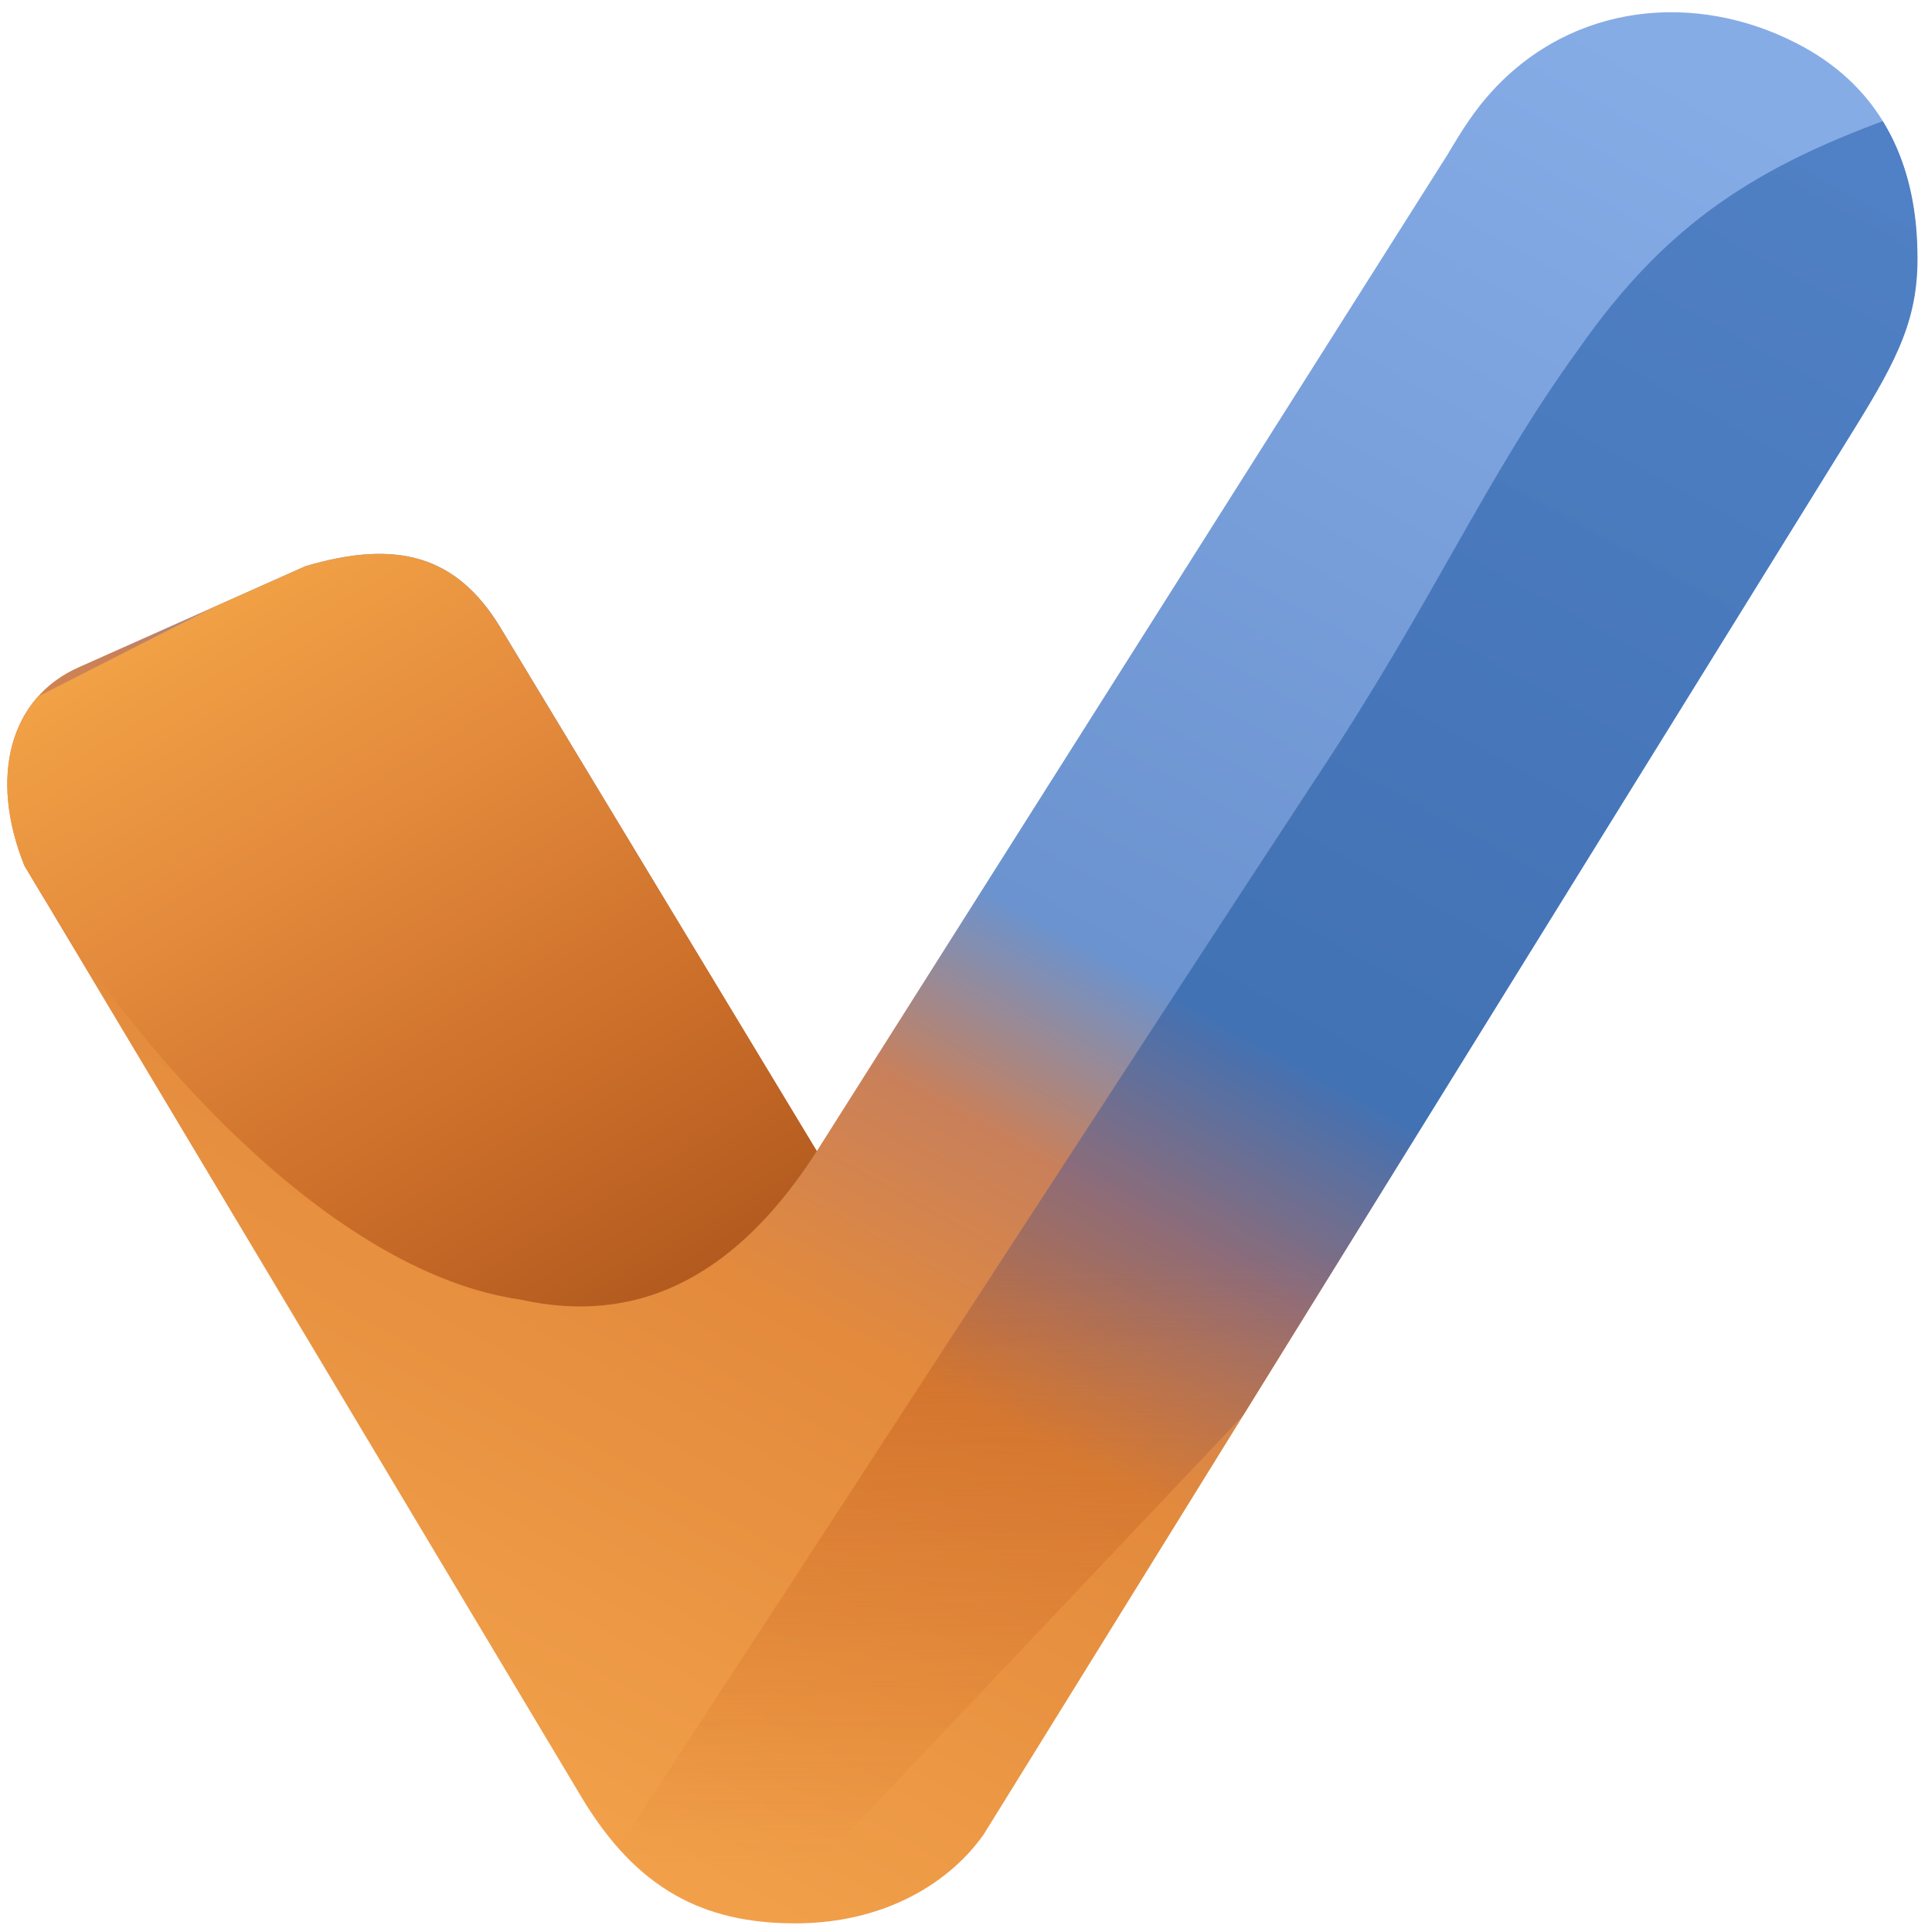
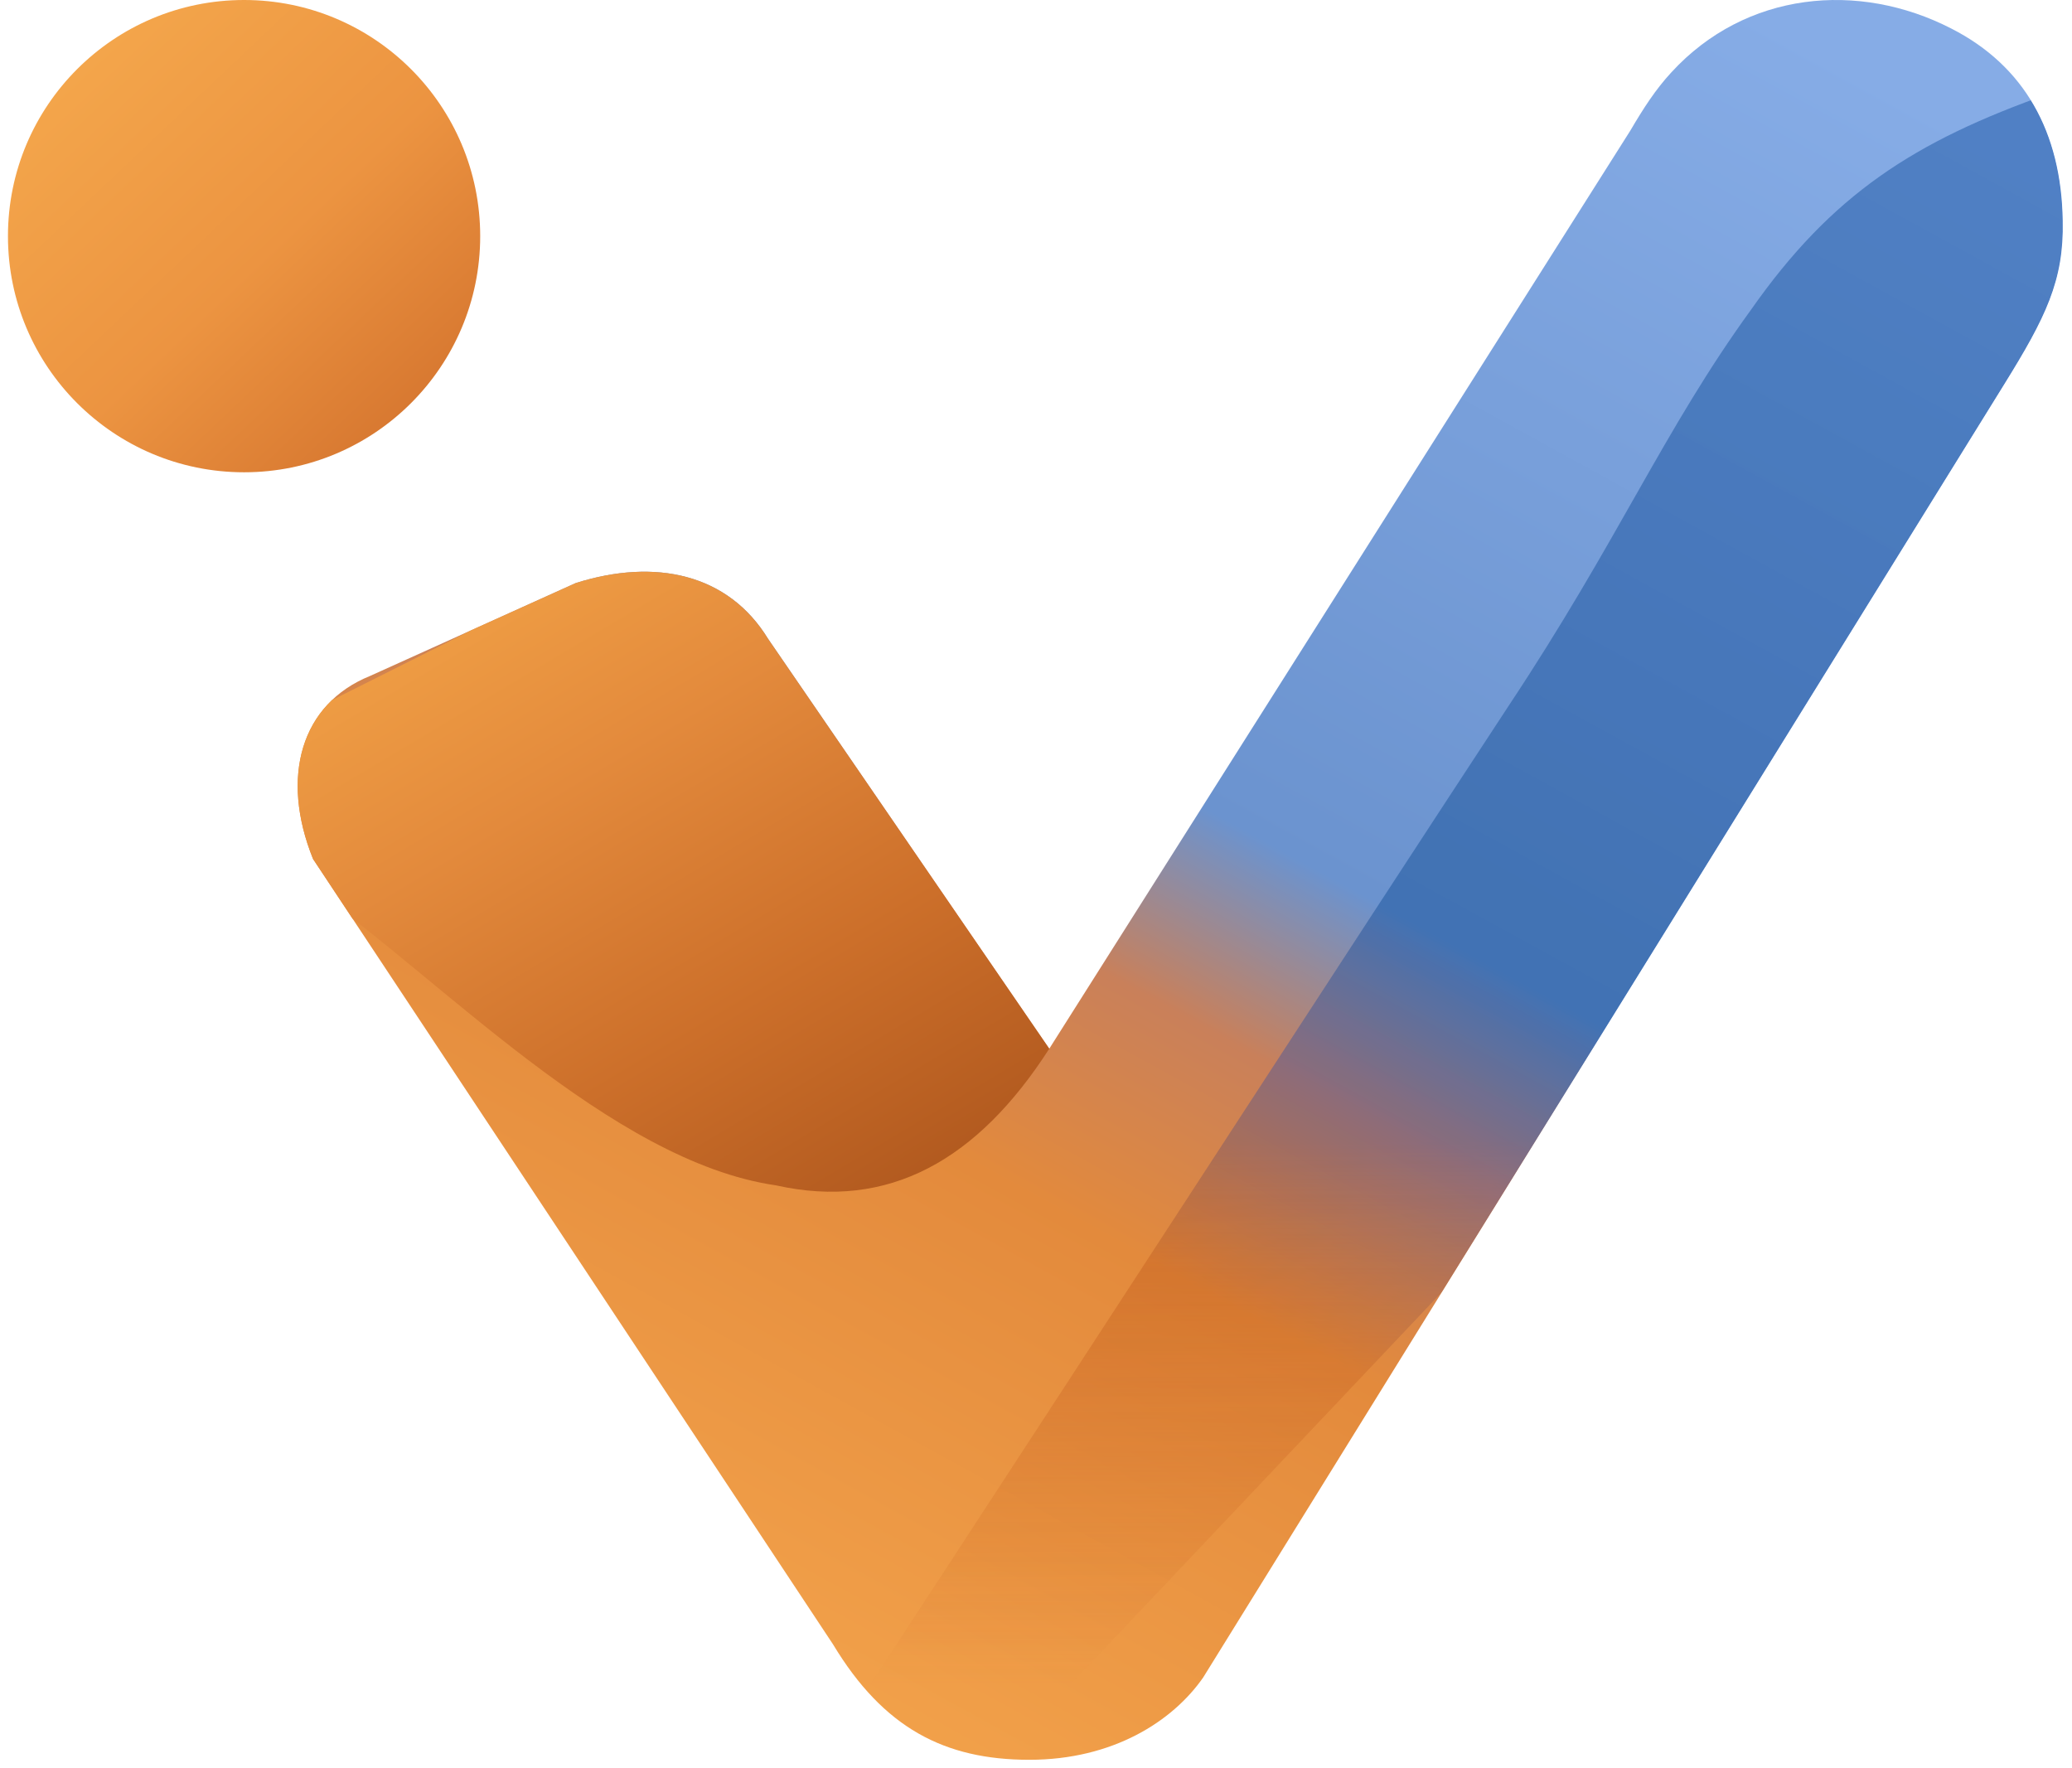
- <svg xmlns="http://www.w3.org/2000/svg" viewBox="0 0 1338 1341" width="1338" height="1341" role="img" aria-label="Dreidimensionales Häkchen mit Verlauf von Orange nach Blau">
+ <svg xmlns="http://www.w3.org/2000/svg" viewBox="-224 8.49 1562 1332.51" width="1562" height="1332.51" role="img" aria-label="Zweifarbige V-Form mit orangefarbenem Punkt über dem linken Schenkel">
  <defs>
    <linearGradient id="base" gradientUnits="userSpaceOnUse" x1="480" y1="1335" x2="1180" y2="60">
      <stop offset="0%" stop-color="#f2a14a" />
      <stop offset="28%" stop-color="#e38a3c" />
      <stop offset="40%" stop-color="#c9805a" />
      <stop offset="50%" stop-color="#6b93cf" />
      <stop offset="100%" stop-color="#86ace6" />
    </linearGradient>
    <linearGradient id="left" gradientUnits="userSpaceOnUse" x1="140" y1="390" x2="450" y2="910">
      <stop offset="0%" stop-color="#f3a447" />
      <stop offset="35%" stop-color="#e38a3c" />
      <stop offset="70%" stop-color="#cc6f2a" />
      <stop offset="100%" stop-color="#b25a1f" />
    </linearGradient>
    <linearGradient id="right" gradientUnits="userSpaceOnUse" x1="480" y1="1335" x2="1180" y2="60">
      <stop offset="0%" stop-color="#d8762c" />
      <stop offset="28%" stop-color="#cf6f2a" />
      <stop offset="40%" stop-color="#8a6a7a" />
      <stop offset="50%" stop-color="#3f70b2" />
      <stop offset="100%" stop-color="#4c7dc2" />
    </linearGradient>
+     <linearGradient id="dot" gradientUnits="userSpaceOnUse" x1="-165" y1="0" x2="138" y2="320">
+       <stop offset="0%" stop-color="#f5a94d" />
+       <stop offset="55%" stop-color="#ec9441" />
+       <stop offset="100%" stop-color="#d3722d" />
+     </linearGradient>
    <linearGradient id="facetOpacity" x1="0" y1="0" x2="0" y2="1">
      <stop offset="0%" stop-color="white" />
      <stop offset="65%" stop-color="white" />
      <stop offset="96%" stop-color="black" />
      <stop offset="100%" stop-color="black" />
    </linearGradient>
-     <mask id="fadeFacet" maskUnits="userSpaceOnUse" x="0" y="0" width="1338" height="1341">
-       <rect x="0" y="0" width="1338" height="1341" fill="url(#facetOpacity)" />
+     <mask id="fadeFacet" maskUnits="userSpaceOnUse" x="-185" y="0" width="1523" height="1341">
+       <rect x="-185" y="0" width="1523" height="1341" fill="url(#facetOpacity)" />
    </mask>
    <clipPath id="outerClip">
-       <path d="M 1247,30 C 1177,-6 1092,2 1036,63 C 1024,76 1015,90 1005,107 L 567,799 L 347,435 C 317,386 276,374 212,393 L 55,463 C 7,484 -8,539 17,601 L 404,1248 C 442,1311 488,1335 552,1335 C 615,1335 660,1306 683,1273 L 1287,298 C 1318,248 1332,220 1331,175 C 1330,108 1302,58 1247,30 Z" />
+       <path d="M 1247,30 C 1177,-6 1092,2 1036,63 C 1024,76 1015,90 1005,107 L 567,799 L 355,490 C 325,441 270,429 210,448 L 55,518 C 3,539 -13,594 12,656 L 404,1248 C 442,1311 488,1335 552,1335 C 615,1335 660,1306 683,1273 L 1287,298 C 1318,248 1332,220 1331,175 C 1330,108 1302,58 1247,30 Z" />
    </clipPath>
  </defs>
-   <path d="M 1247,30 C 1177,-6 1092,2 1036,63 C 1024,76 1015,90 1005,107 L 567,799 L 347,435 C 317,386 276,374 212,393 L 55,463 C 7,484 -8,539 17,601 L 404,1248 C 442,1311 488,1335 552,1335 C 615,1335 660,1306 683,1273 L 1287,298 C 1318,248 1332,220 1331,175 C 1330,108 1302,58 1247,30 Z" fill="url(#base)" />
+   <circle cx="-40" cy="186.49" r="178" fill="url(#dot)" />
+   <path d="M 1247,30 C 1177,-6 1092,2 1036,63 C 1024,76 1015,90 1005,107 L 567,799 L 355,490 C 325,441 270,429 210,448 L 55,518 C 3,539 -13,594 12,656 L 404,1248 C 442,1311 488,1335 552,1335 C 615,1335 660,1306 683,1273 L 1287,298 C 1318,248 1332,220 1331,175 C 1330,108 1302,58 1247,30 Z" fill="url(#base)" />
  <g clip-path="url(#outerClip)">
-     <path d="M -18,506 L 212,389 C 277,366 321,389 348,435 L 567,799 C 513,883 446,921 361,902 C 236,884 105,743 31,624 C 4,590 -8,549 -18,506 Z" fill="url(#left)" />
+     <path d="M -23,561 L 210,444 C 275,421 329,444 355,490 L 567,799 C 513,883 446,921 361,902 C 236,884 105,743 12,679 C -10,645 -25,604 -23,561 Z" fill="url(#left)" />
    <path d="M 1321,79 C 1219,115 1157,155 1096,242 C 1030,333 996,416 913,541 C 785,736 620,991 425,1289 L 430,1440 L 1450,362 L 1362,107 Z" fill="url(#right)" opacity="0.94" mask="url(#fadeFacet)" />
  </g>
</svg>
